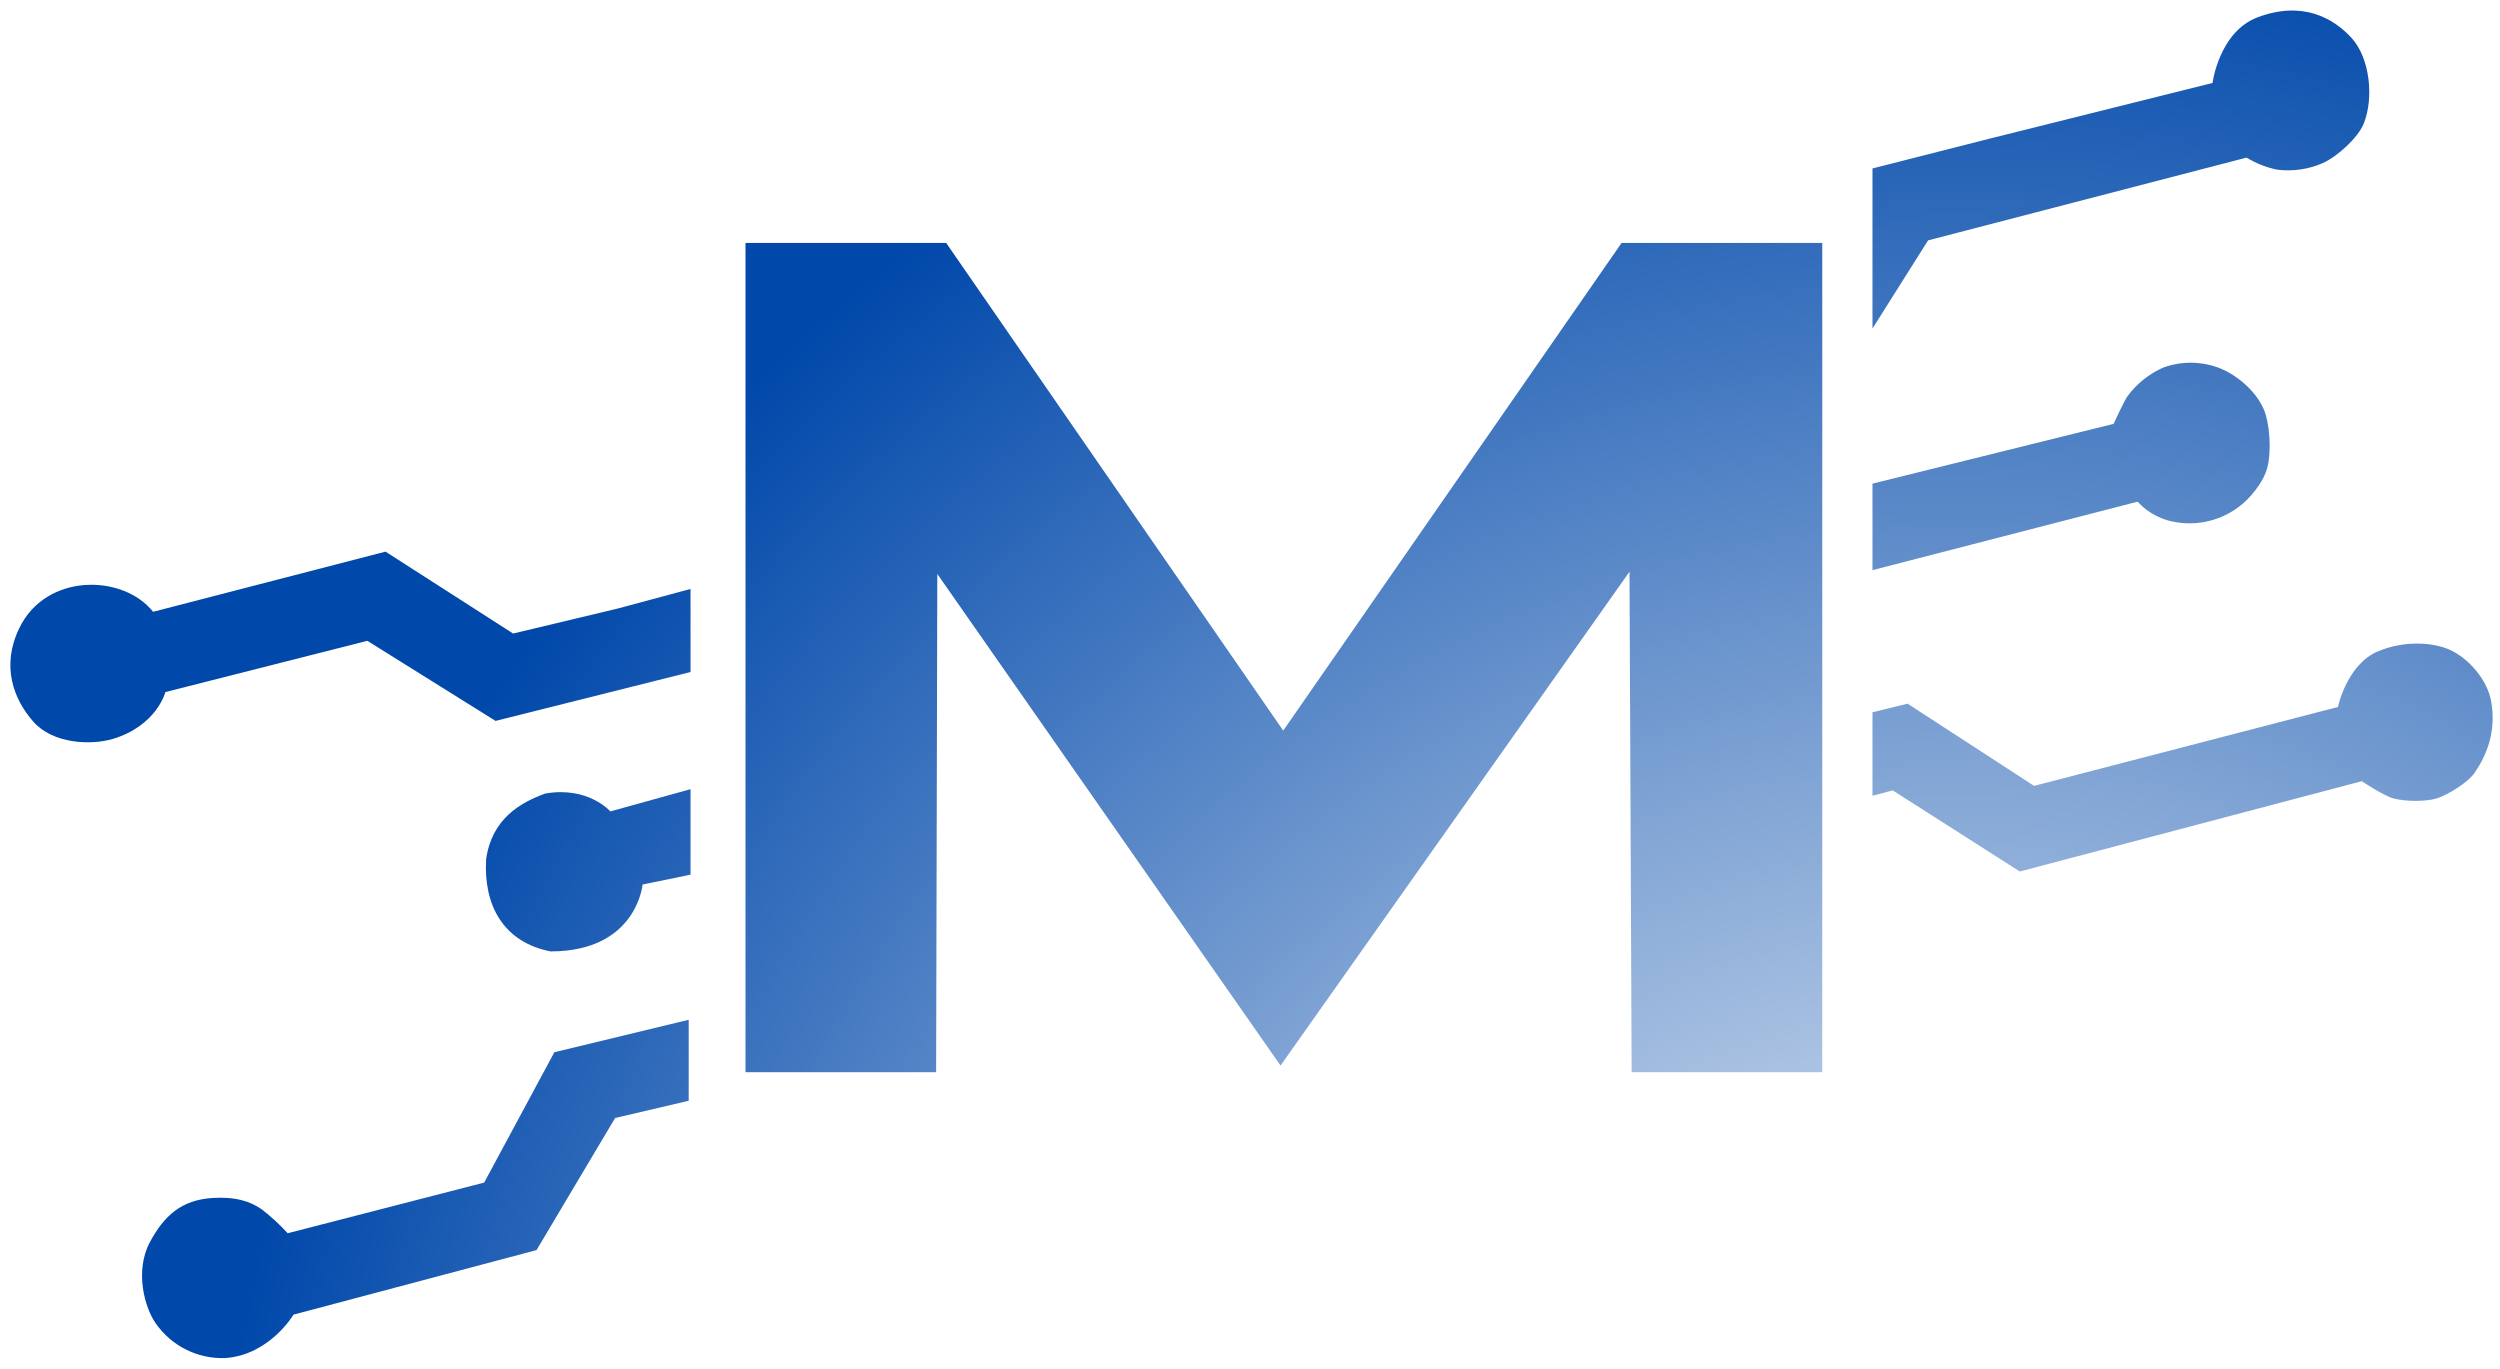
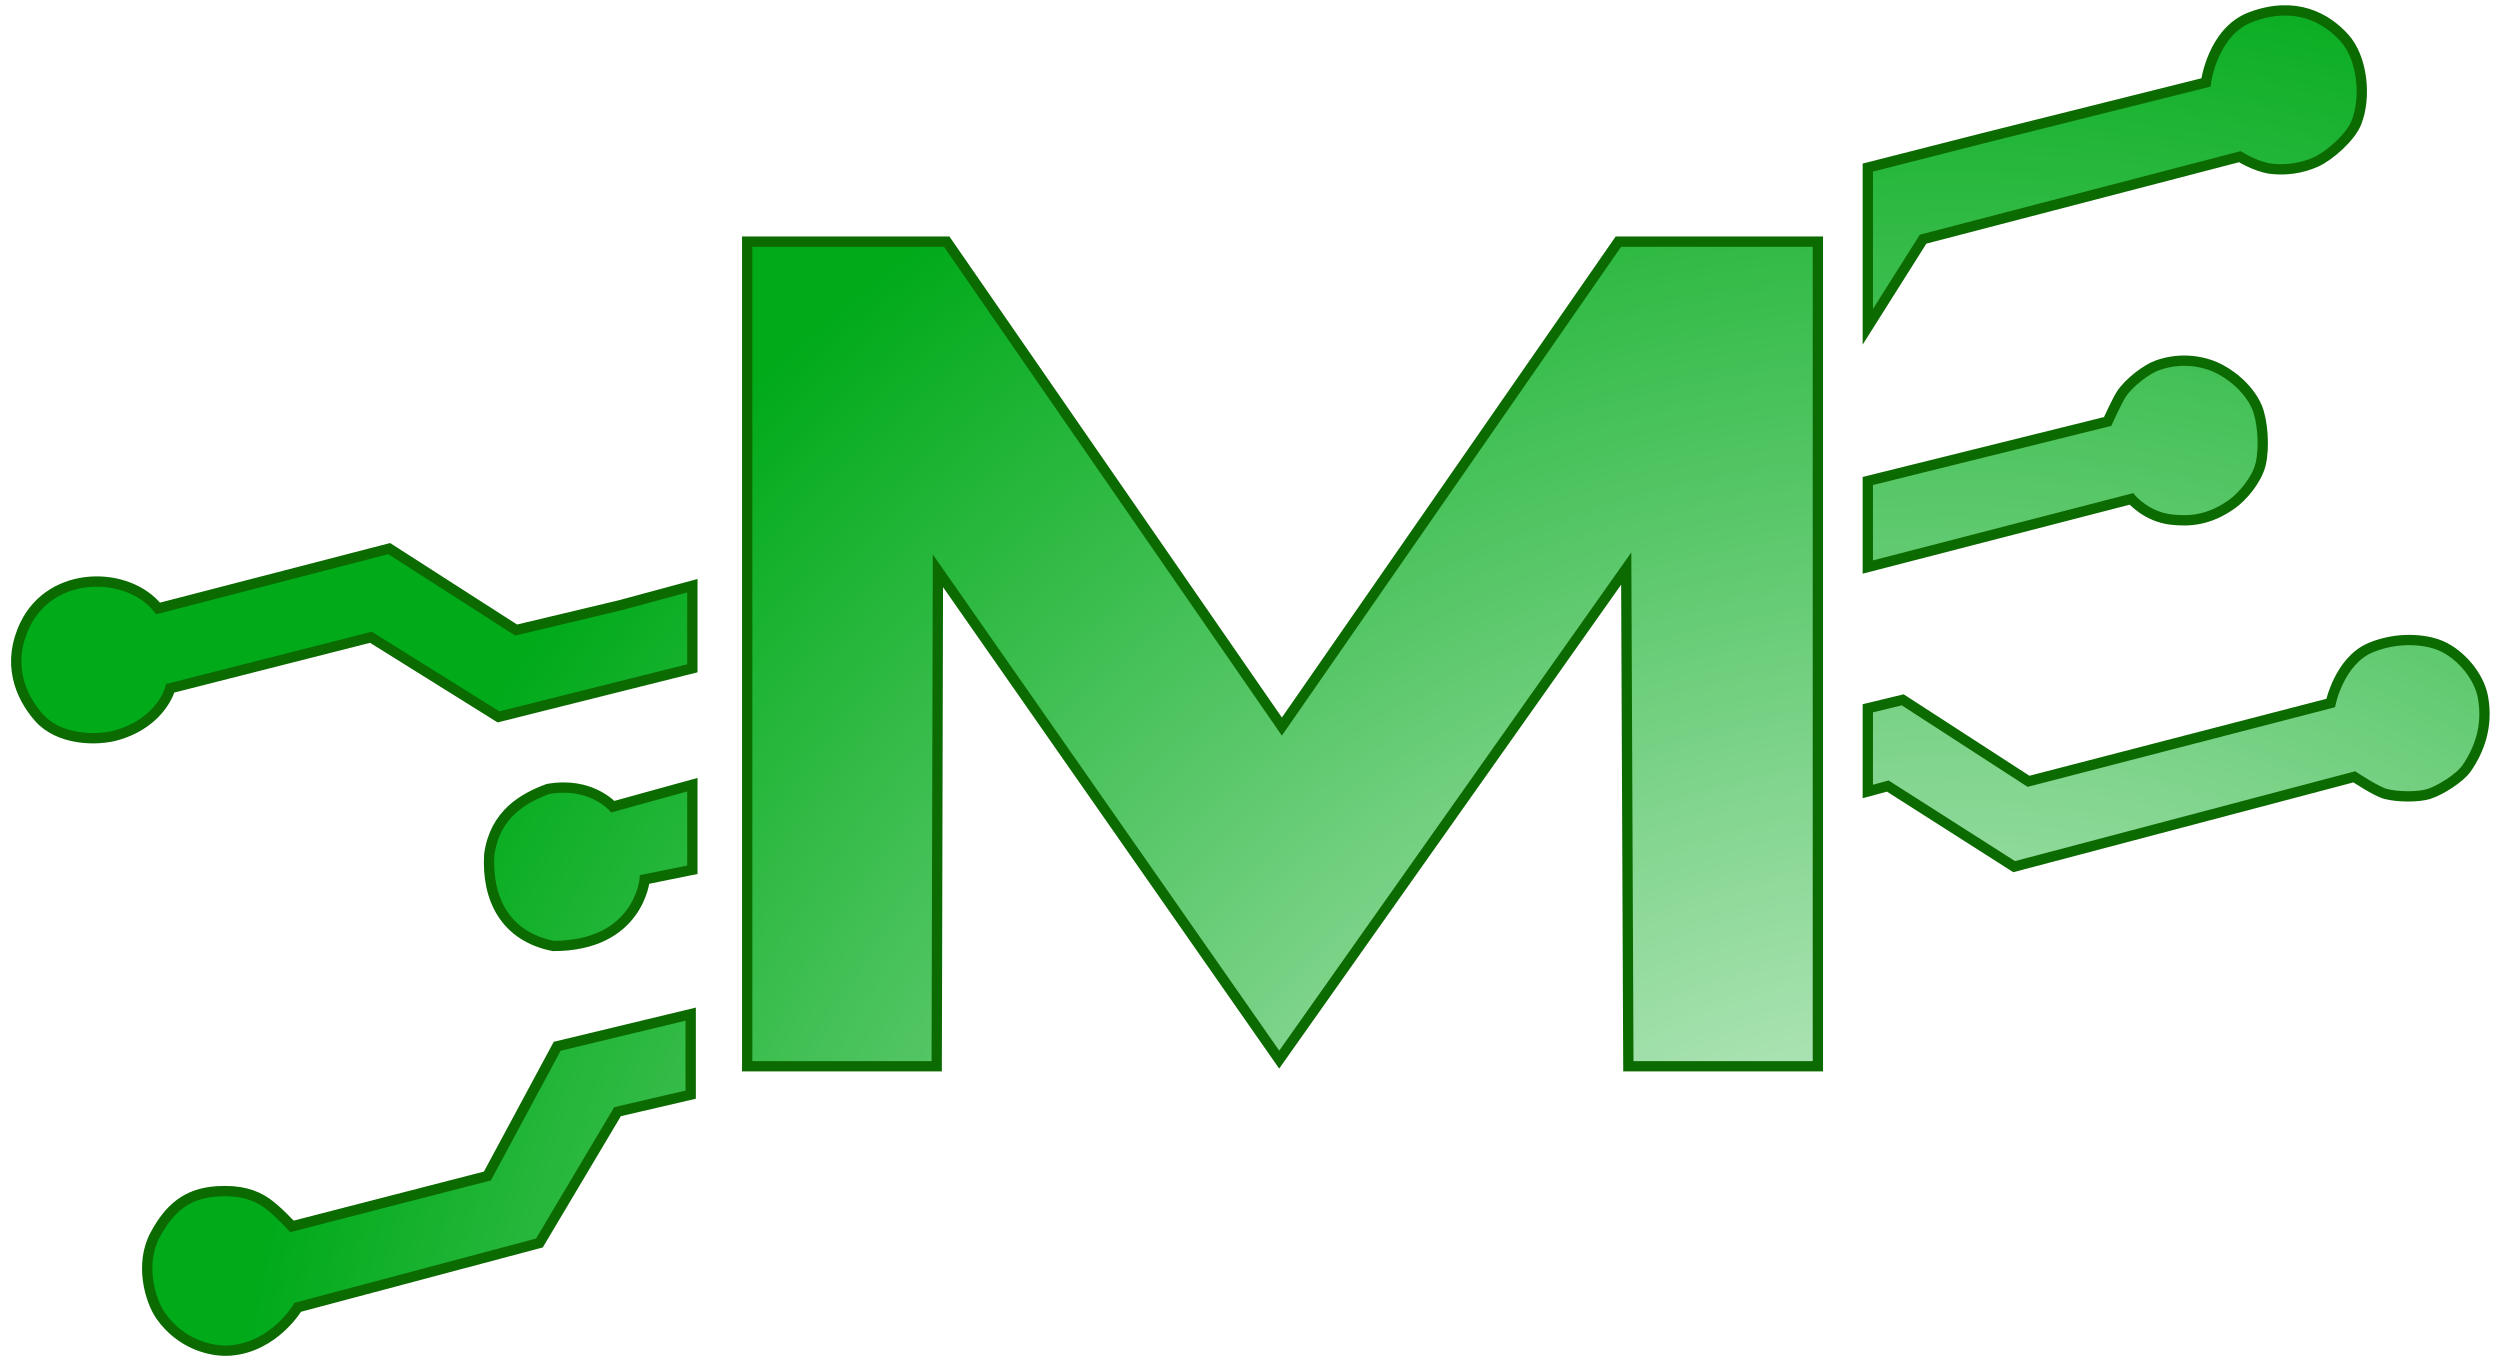
- <svg xmlns="http://www.w3.org/2000/svg" xmlns:xlink="http://www.w3.org/1999/xlink" viewBox="0 0 760.29 416.1">
+ <svg xmlns="http://www.w3.org/2000/svg" xmlns:xlink="http://www.w3.org/1999/xlink" viewBox="0 0 1697.77 925.76">
  <defs>
-     <style>.a{fill:url(#a);}.b{fill:url(#d);}</style>
-     <radialGradient id="a" cx="594.87" cy="498.95" r="529.83" gradientUnits="userSpaceOnUse">
+     <style>.a,.b,.c{stroke:#0b6a00;stroke-miterlimit:10;stroke-width:7px;}.a{fill:url(#a);}.b{fill:url(#d);}.c{fill:url(#e);}</style>
+     <radialGradient id="a" cx="1324.9" cy="1107.96" r="1176.46" gradientUnits="userSpaceOnUse">
      <stop offset="0" stop-color="#fff" />
-       <stop offset="0.45" stop-color="#8eaed9" />
-       <stop offset="1" stop-color="#0048aa" />
+       <stop offset="0.45" stop-color="#8ed999" />
+       <stop offset="1" stop-color="#00aa19" />
    </radialGradient>
-     <radialGradient id="d" cx="594.87" cy="498.95" r="529.83" xlink:href="#a" />
+     <radialGradient id="d" cx="1324.9" cy="1107.96" r="1176.46" xlink:href="#a" />
+     <radialGradient id="e" cx="1324.9" cy="1107.96" r="1176.46" xlink:href="#a" />
  </defs>
-   <polygon class="a" points="554.18 73.87 554.18 326.08 496.21 326.08 495.56 173.86 389.43 324.05 285.05 174.55 284.69 326.08 226.72 326.08 226.72 73.87 287.74 73.87 390.25 222.19 493.16 73.87 554.18 73.87" />
-   <path class="a" d="M210,179.11v25.26l-59.29,14.87-39-24.36L50.29,210.47s-2.55,10.17-15.94,14.24c-6.76,2-18.27,1.52-24.23-5.26S.25,202.58,5.88,191C14,174.2,37.4,174.54,46.56,186.06l70.68-18.3,38.81,24.91,31.87-7.62Z" />
-   <path class="a" d="M210,240v26l-14.58,3s-1.78,20.34-28,20.34c-14.58-2.88-20.39-14.31-19.58-28,1.7-12.37,10.51-17.29,17.93-20,13.09-2.33,19.86,5.42,19.86,5.42Z" />
-   <path class="b" d="M209.44,310.13v24.63L187.07,340l-23.9,40.17L89.27,399.8S82.07,412,68.59,413A24.6,24.6,0,0,1,47.4,402.51c-3.42-4.8-6.52-16-1.78-24.83,4.33-8,9.57-12.73,18.91-13.35,7.11-.47,11.59,1,15.16,3.52a61.61,61.61,0,0,1,7.8,7.2l59.76-15.41L168.59,320Z" />
-   <path class="a" d="M569.45,99.92V51.23l35.34-9,68.07-17s2-15.62,13.8-20c13.66-5.09,23,.32,28.47,6.29,5.67,6.2,6.8,18.31,3.75,26-1.75,4.41-8.13,10.12-12.46,12.07a26.27,26.27,0,0,1-13.92,2,28.82,28.82,0,0,1-9.28-3.66L586.36,73.1Z" />
-   <path class="a" d="M569.45,147.08v26.31l80.62-20.82a20,20,0,0,0,12.31,6.33,24.78,24.78,0,0,0,18.56-4.83c3-2.16,7.47-7.27,8.64-12.07,1.27-5.22.62-13.52-1.14-17.55-2.74-6.23-8.85-10.6-13-12.33a24.47,24.47,0,0,0-17.47-.38,27.27,27.27,0,0,0-11,8.8c-1.28,1.95-4.19,8.36-4.19,8.36Z" />
-   <path class="a" d="M569.45,216.62,580.13,214,618.6,239,711,215s2.69-12.92,12.17-16.91c8.1-3.41,16.75-2.72,21.68-.55,5.89,2.58,11.54,9.16,12.73,15.63,1.68,9.11-1.29,16.43-5,21.84-2,2.93-8.14,6.73-11.54,7.8-3.23,1-9.47,1-13.16,0-2.9-.75-9.63-5.24-9.63-5.24l-104,27.47-38.64-24.67L569.45,242Z" />
+   <polygon class="a" points="1234.54 164.09 1234.54 724.11 1105.83 724.11 1104.38 386.11 868.72 719.59 636.95 387.64 636.13 724.11 507.42 724.11 507.42 164.09 642.91 164.09 870.53 493.42 1099.06 164.09 1234.54 164.09" />
+   <path class="a" d="M470.19,397.77v56.08l-131.66,33L251.9,432.78,115.66,467.4S110,490,80.29,499c-15,4.56-40.58,3.39-53.82-11.66s-21.9-37.47-9.41-63.23c18.06-37.26,70-36.51,90.32-10.91l156.94-40.65,86.19,55.32L421.26,411Z" />
+   <path class="a" d="M470.19,532.89v57.77l-32.37,6.58s-3.95,45.17-62.09,45.17c-32.37-6.4-45.27-31.77-43.47-62.1,3.76-27.48,23.33-38.39,39.81-44.5,29.07-5.18,44.11,12,44.11,12Z" />
+   <path class="b" d="M469.06,688.7v54.68l-49.68,11.56-53.06,89.19-164.1,43.66s-16,27.1-45.91,29.36c-13,1-33.5-4.33-47-23.34-7.59-10.65-14.49-35.56-4-55.13,9.6-17.82,21.24-28.28,42-29.64,15.78-1,25.72,2.31,33.66,7.81,7.34,5.08,17.31,16,17.31,16L331,798.63l47.38-88.1Z" />
+   <path class="c" d="M1268.45,221.92V113.81l78.47-20L1498.07,56s4.39-34.7,30.63-44.46c30.34-11.29,51.09.71,63.23,14,12.59,13.77,15.1,40.65,8.32,57.73-3.88,9.78-18.06,22.48-27.66,26.81a58.51,58.51,0,0,1-30.91,4.46c-10-1.49-20.6-8.13-20.6-8.13l-215.09,56Z" />
+   <path class="a" d="M1268.45,326.64v58.43l179-46.25s10.19,12.24,27.33,14.07c11.86,1.27,25.27.71,41.22-10.72,6.7-4.81,16.59-16.14,19.19-26.82,2.82-11.57,1.38-30-2.54-39-6.07-13.83-19.63-23.54-28.79-27.38a54.21,54.21,0,0,0-38.8-.85c-7.12,2.5-19.12,11.47-24.44,19.55-2.84,4.33-9.31,18.56-9.31,18.56Z" />
+   <path class="a" d="M1268.45,481l23.71-5.74,85.43,55.33,205.19-53.16s6-28.67,27-37.54c18-7.58,37.19-6,48.14-1.23,13.07,5.74,25.62,20.36,28.26,34.72,3.72,20.22-2.87,36.48-11.15,48.49-4.5,6.5-18.07,15-25.61,17.32-7.19,2.25-21,2.12-29.23,0-6.43-1.67-21.37-11.64-21.37-11.64l-231,61L1282,533.82l-13.56,3.68Z" />
</svg>
